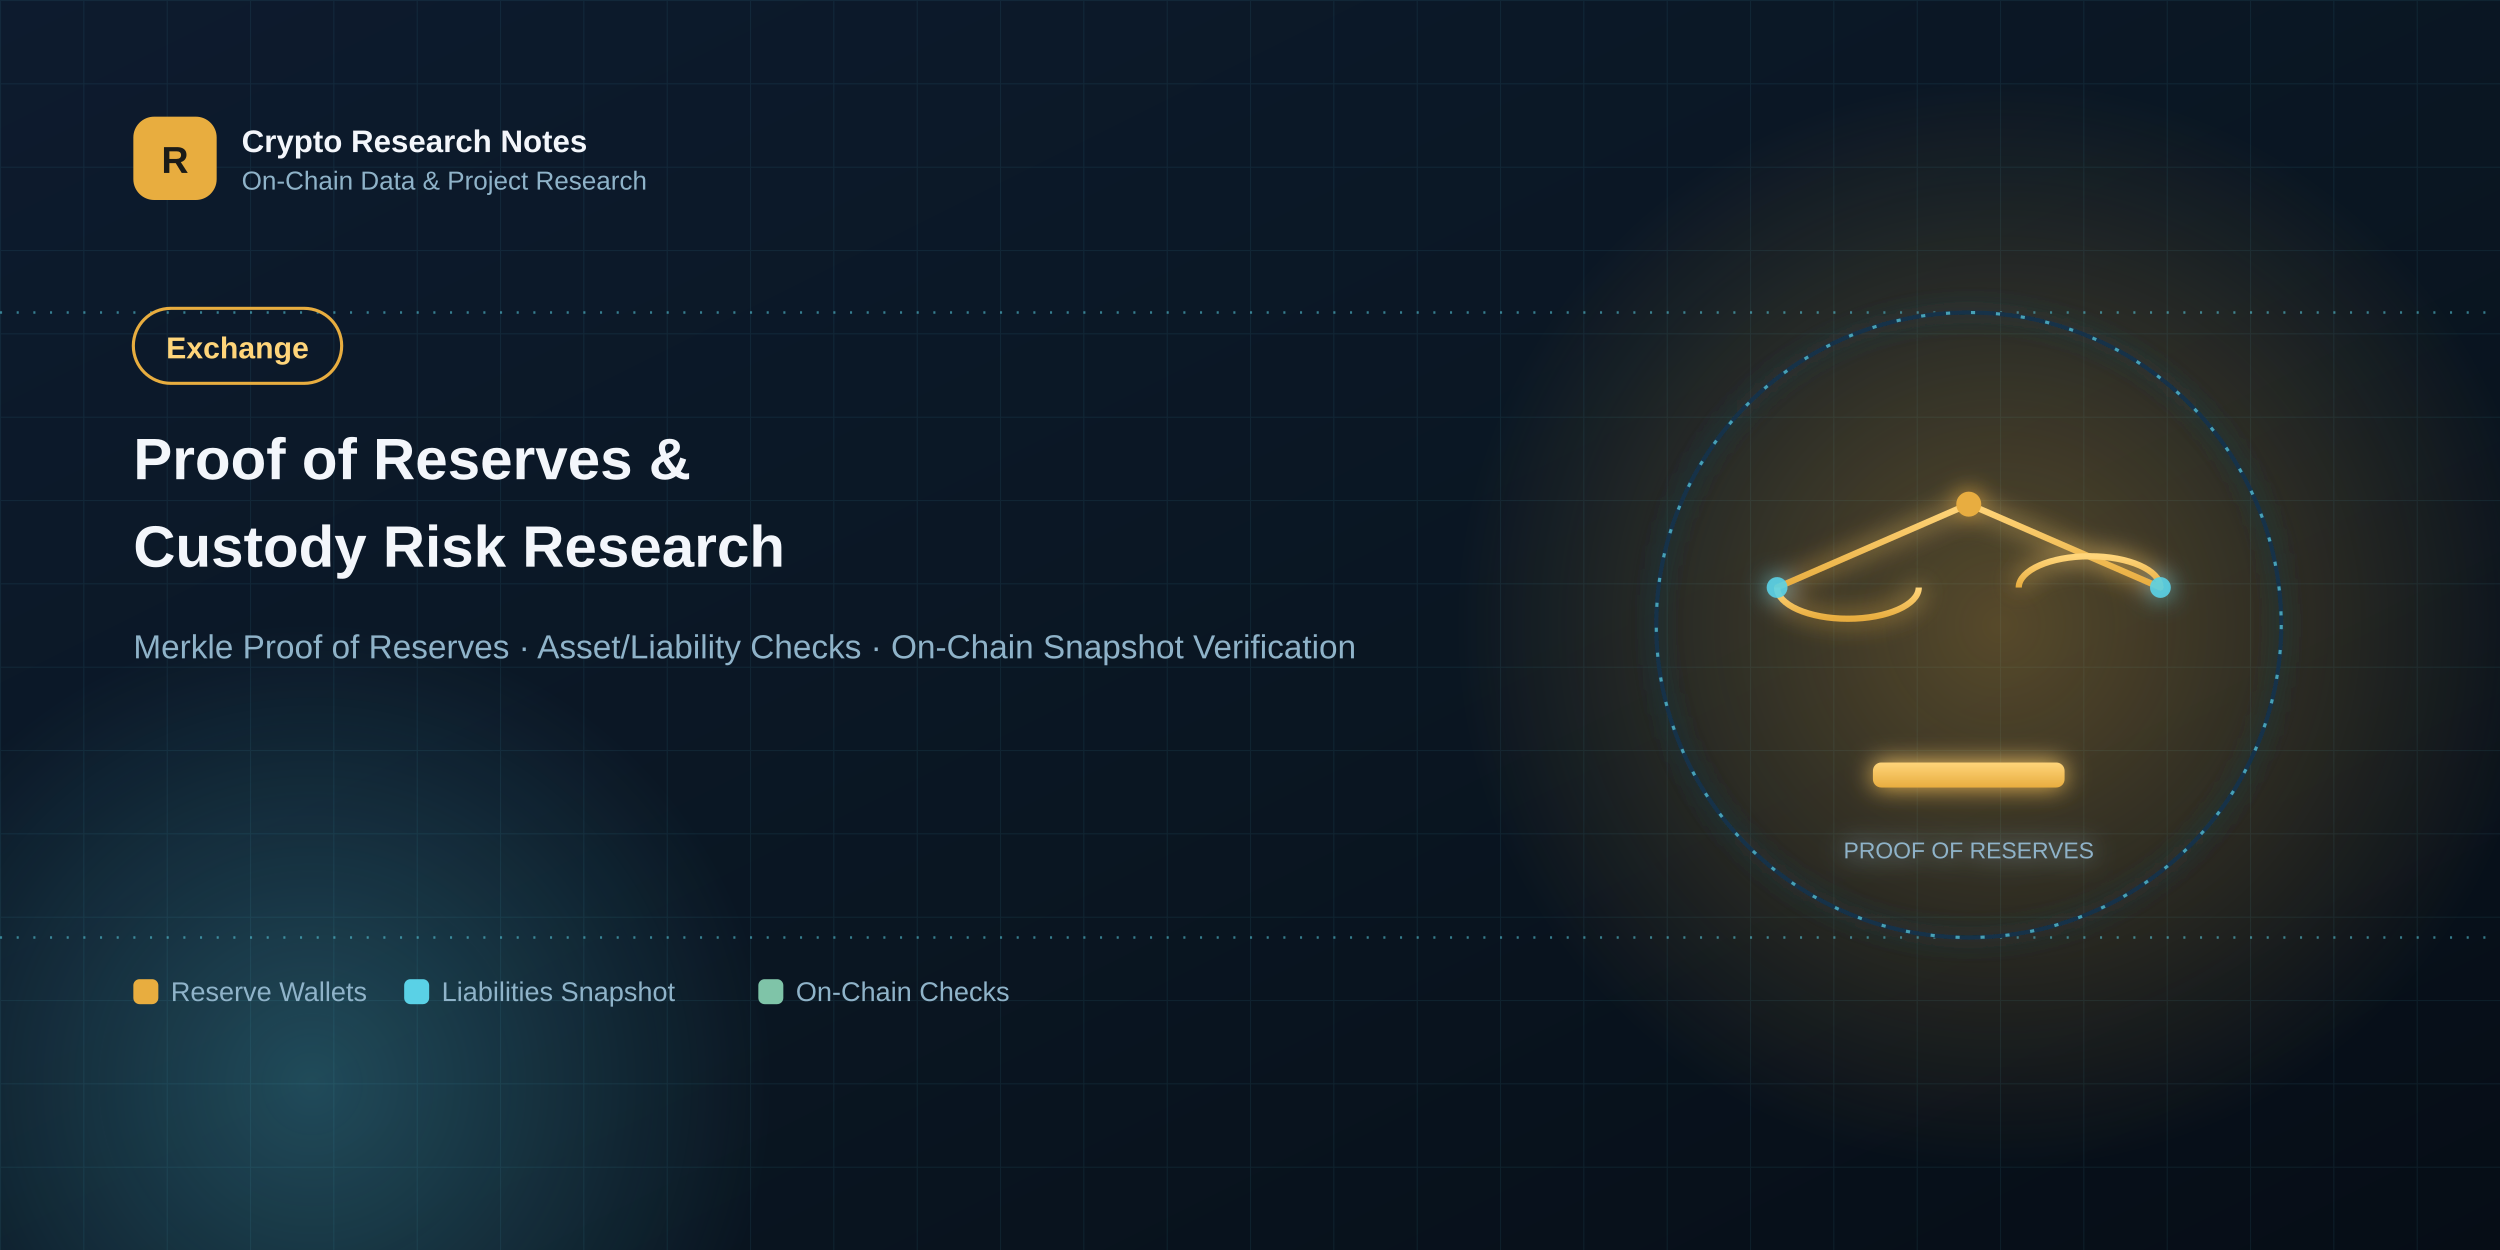
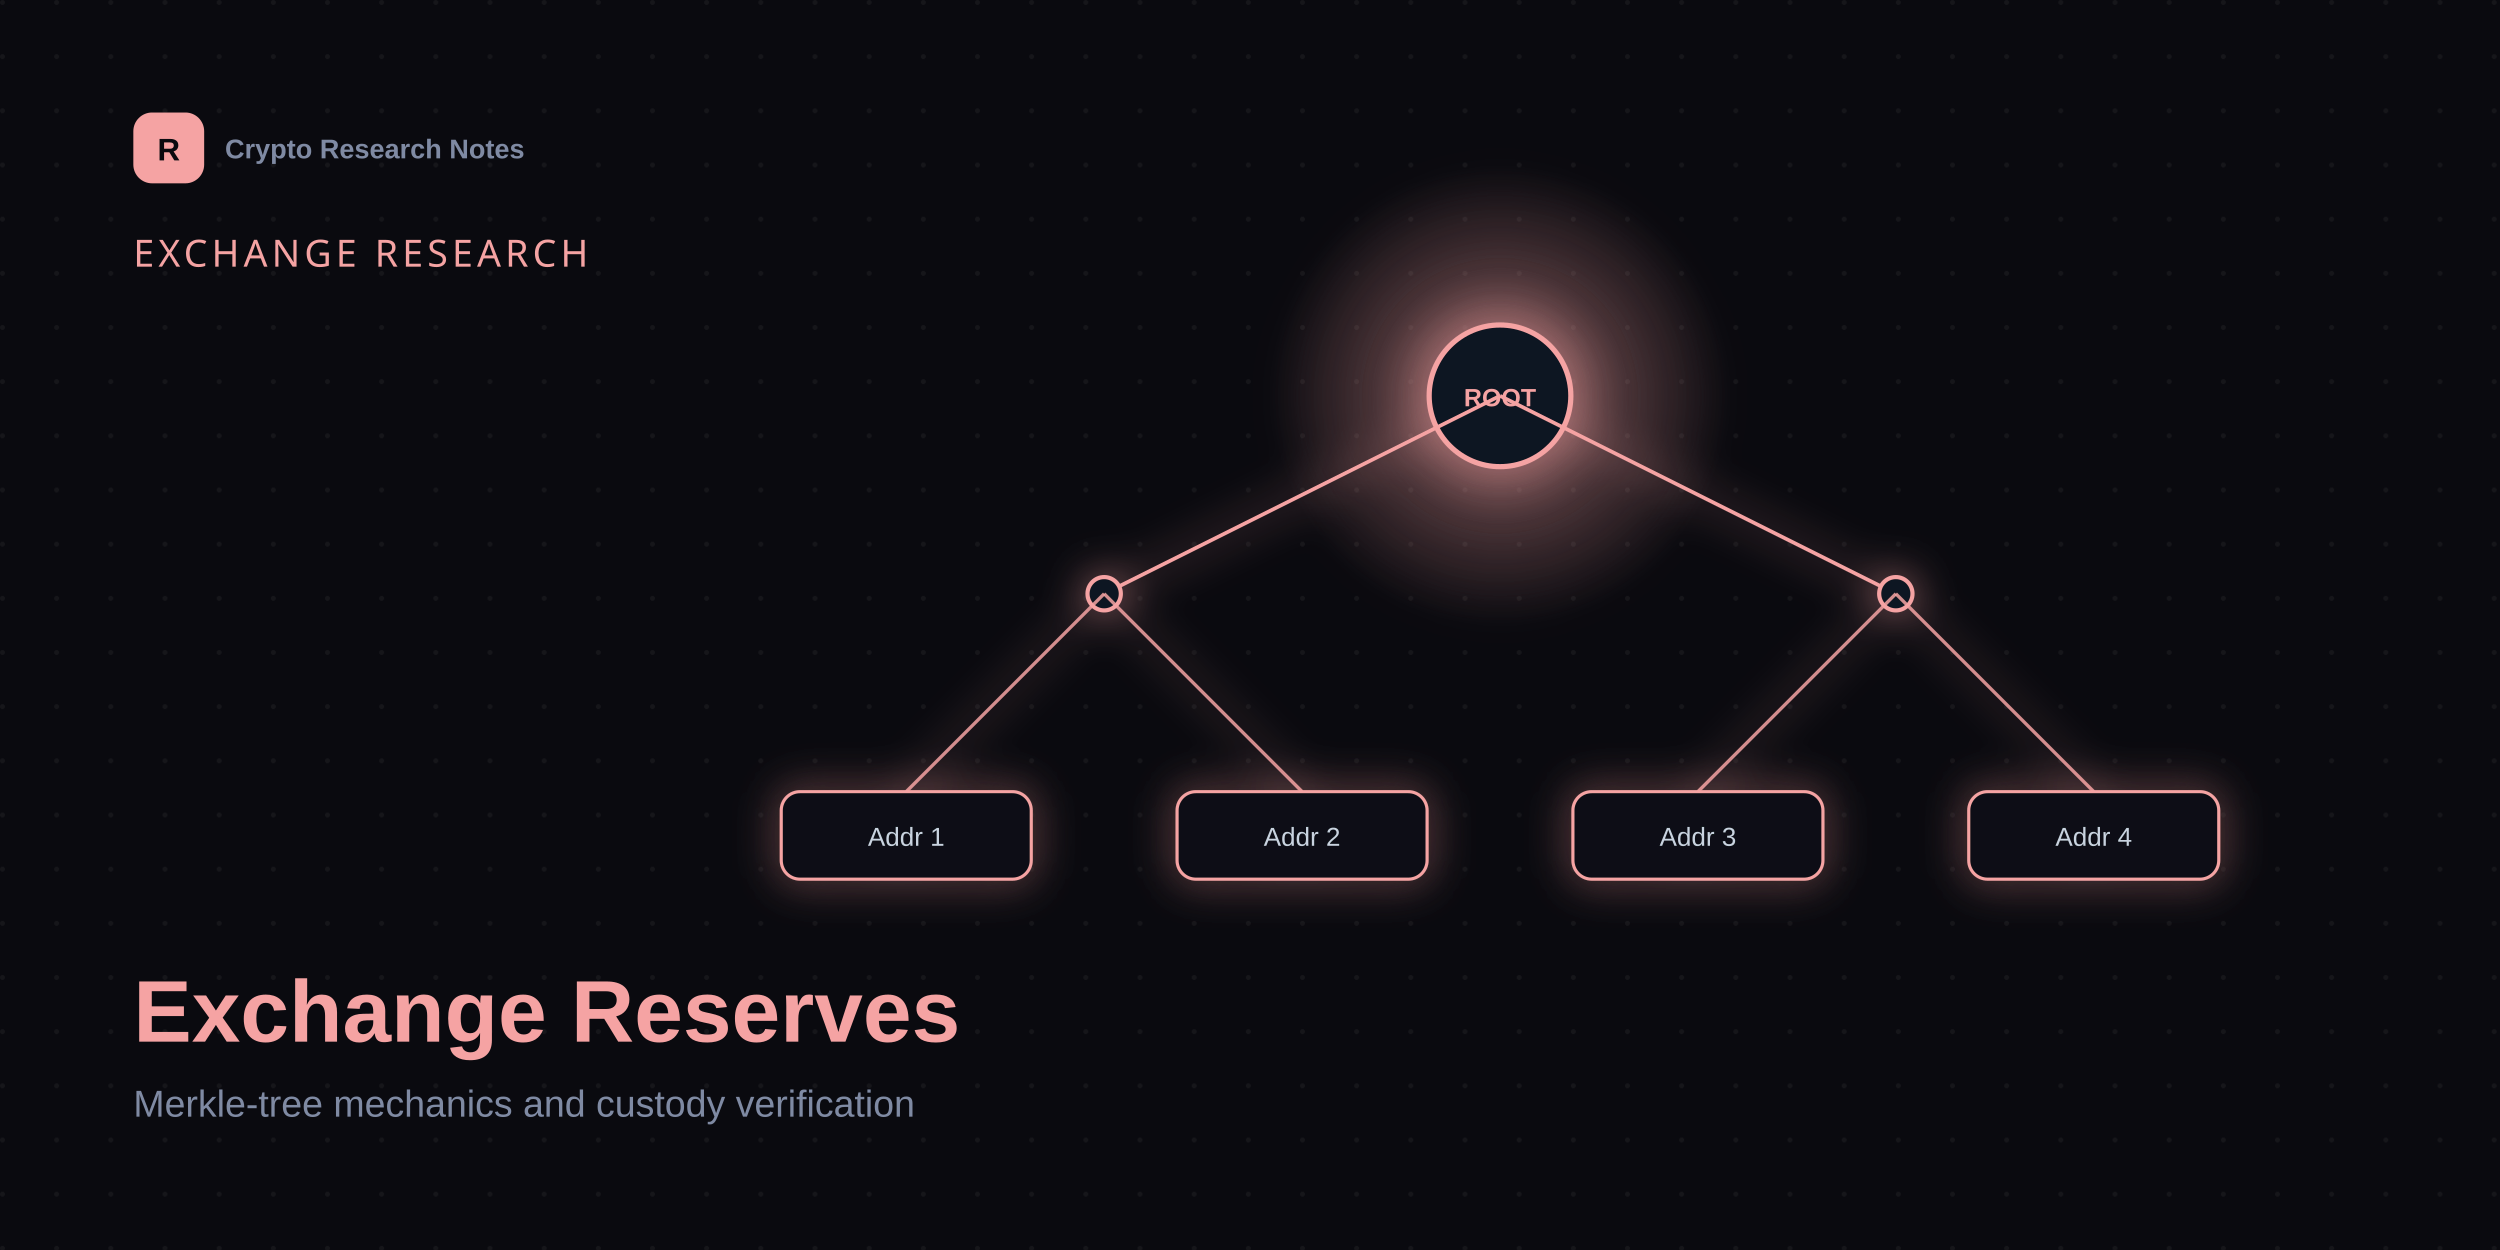
- <svg xmlns="http://www.w3.org/2000/svg" viewBox="0 0 1200 600" role="img" aria-label="Exchange Proof-of-Reserves and Custody Risk Research 101 cover image">
+ <svg xmlns="http://www.w3.org/2000/svg" viewBox="0 0 1200 600" role="img" aria-label="Exchange Reserves cover image">
  <defs>
-     <linearGradient id="bg" x1="0" y1="0" x2="1" y2="1">
-       <stop offset="0%" stop-color="#0d1b2e" />
-       <stop offset="55%" stop-color="#0a1622" />
-       <stop offset="100%" stop-color="#060d16" />
-     </linearGradient>
-     <linearGradient id="glowGold" x1="0" y1="0" x2="0" y2="1">
-       <stop offset="0%" stop-color="#ffd57a" />
-       <stop offset="100%" stop-color="#e8ad3f" />
-     </linearGradient>
-     <radialGradient id="haloGold" cx="50%" cy="50%" r="50%">
-       <stop offset="0%" stop-color="#e8ad3f" stop-opacity="0.35" />
-       <stop offset="100%" stop-color="#e8ad3f" stop-opacity="0" />
+     <radialGradient id="nodeGlow" cx="50%" cy="50%" r="50%">
+       <stop offset="0%" stop-color="#f5a3a3" stop-opacity="0.45" />
+       <stop offset="55%" stop-color="#f5a3a3" stop-opacity="0.14" />
+       <stop offset="100%" stop-color="#f5a3a3" stop-opacity="0" />
    </radialGradient>
-     <radialGradient id="haloCyan" cx="50%" cy="50%" r="50%">
-       <stop offset="0%" stop-color="#5ad1e6" stop-opacity="0.28" />
-       <stop offset="100%" stop-color="#5ad1e6" stop-opacity="0" />
-     </radialGradient>
-     <filter id="glow" x="-60%" y="-60%" width="220%" height="220%">
-       <feGaussianBlur stdDeviation="6" result="blur" />
+     <filter id="softGlow" x="-80%" y="-80%" width="260%" height="260%">
+       <feGaussianBlur stdDeviation="10" result="b" />
      <feMerge>
-         <feMergeNode in="blur" />
+         <feMergeNode in="b" />
        <feMergeNode in="SourceGraphic" />
      </feMerge>
    </filter>
-     <pattern id="grid" width="40" height="40" patternUnits="userSpaceOnUse">
-       <path d="M40 0 L0 0 0 40" fill="none" stroke="#5ad1e6" stroke-opacity="0.08" stroke-width="1" />
+     <pattern id="dots" width="26" height="26" patternUnits="userSpaceOnUse">
+       <circle cx="1.2" cy="1.2" r="1.2" fill="#ffffff" fill-opacity="0.05" />
    </pattern>
  </defs>
-   <rect width="1200" height="600" fill="url(#bg)" />
-   <rect width="1200" height="600" fill="url(#grid)" />
-   <circle cx="960" cy="300" r="260" fill="url(#haloGold)" />
-   <circle cx="150" cy="520" r="220" fill="url(#haloCyan)" />
-   <g stroke="#5ad1e6" stroke-opacity="0.55" stroke-width="1.2">
-     <line x1="0" y1="150" x2="1200" y2="150" stroke-dasharray="1 7" />
-     <line x1="0" y1="450" x2="1200" y2="450" stroke-dasharray="1 7" />
+   <rect width="1200" height="600" fill="#0a0a0f" />
+   <rect width="1200" height="600" fill="url(#dots)" />
+   <g transform="translate(64,54)">
+     <rect x="0" y="0" width="34" height="34" rx="9" fill="#f5a3a3" />
+     <text x="17" y="23" font-family="'Segoe UI',Arial,sans-serif" font-size="15" font-weight="700" fill="#0a0a0f" text-anchor="middle">R</text>
+     <text x="44" y="22" font-family="'Segoe UI',Arial,sans-serif" font-size="13" font-weight="600" fill="#7f8aa3">Crypto Research Notes</text>
  </g>
-   <g transform="translate(64,56)">
-     <rect x="0" y="0" width="40" height="40" rx="10" fill="#e8ad3f" />
-     <text x="20" y="27" font-family="'Segoe UI',Arial,sans-serif" font-size="18" font-weight="700" fill="#1b1b18" text-anchor="middle">R</text>
-     <text x="52" y="17" font-family="'Segoe UI',Arial,sans-serif" font-size="15" font-weight="700" fill="#f3f6fb">Crypto Research Notes</text>
-     <text x="52" y="35" font-family="'Segoe UI',Arial,sans-serif" font-size="12.5" fill="#8fb3c9">On-Chain Data &amp; Project Research</text>
+   <text x="64" y="128" font-family="'Consolas','Segoe UI',monospace" font-size="18" letter-spacing="2" fill="#f5a3a3">EXCHANGE RESEARCH</text>
+   <g filter="url(#softGlow)">
+     <circle cx="720" cy="190" r="110" fill="url(#nodeGlow)" />
+     <circle cx="720" cy="190" r="34" fill="#0e1420" stroke="#f5a3a3" stroke-width="2.5" />
+     <text x="720" y="195" font-family="'Segoe UI',Arial,sans-serif" font-size="12" font-weight="700" fill="#f5a3a3" text-anchor="middle">ROOT</text>
+     <line x1="720" y1="190" x2="530" y2="285" stroke="#f5a3a3" stroke-width="1.8" />
+     <circle cx="530" cy="285" r="8" fill="#111820" stroke="#f5a3a3" stroke-width="2" />
+     <line x1="530" y1="285" x2="435" y2="380" stroke="#f5a3a3" stroke-width="1.6" opacity="0.85" />
+     <line x1="530" y1="285" x2="625" y2="380" stroke="#f5a3a3" stroke-width="1.6" opacity="0.85" />
+     <line x1="720" y1="190" x2="910" y2="285" stroke="#f5a3a3" stroke-width="1.8" />
+     <circle cx="910" cy="285" r="8" fill="#111820" stroke="#f5a3a3" stroke-width="2" />
+     <line x1="910" y1="285" x2="815" y2="380" stroke="#f5a3a3" stroke-width="1.6" opacity="0.85" />
+     <line x1="910" y1="285" x2="1005" y2="380" stroke="#f5a3a3" stroke-width="1.6" opacity="0.85" />
+     <rect x="375" y="380" width="120" height="42" rx="9" fill="#0d1117" stroke="#f5a3a3" stroke-width="1.5" />
+     <text x="435" y="406" font-family="'Segoe UI',Arial,sans-serif" font-size="12.5" fill="#c9d3e0" text-anchor="middle">Addr 1</text>
+     <rect x="565" y="380" width="120" height="42" rx="9" fill="#0d1117" stroke="#f5a3a3" stroke-width="1.5" />
+     <text x="625" y="406" font-family="'Segoe UI',Arial,sans-serif" font-size="12.5" fill="#c9d3e0" text-anchor="middle">Addr 2</text>
+     <rect x="755" y="380" width="120" height="42" rx="9" fill="#0d1117" stroke="#f5a3a3" stroke-width="1.5" />
+     <text x="815" y="406" font-family="'Segoe UI',Arial,sans-serif" font-size="12.5" fill="#c9d3e0" text-anchor="middle">Addr 3</text>
+     <rect x="945" y="380" width="120" height="42" rx="9" fill="#0d1117" stroke="#f5a3a3" stroke-width="1.5" />
+     <text x="1005" y="406" font-family="'Segoe UI',Arial,sans-serif" font-size="12.5" fill="#c9d3e0" text-anchor="middle">Addr 4</text>
  </g>
-   <g transform="translate(64,148)">
-     <rect x="0" y="0" width="100" height="36" rx="18" fill="none" stroke="#e8ad3f" stroke-width="1.5" />
-     <text x="50" y="24" font-family="'Segoe UI',Arial,sans-serif" font-size="14.5" font-weight="700" fill="#ffd57a" text-anchor="middle">Exchange</text>
+   <g font-family="'Segoe UI',Arial,sans-serif" font-weight="800">
+     <text x="64" y="500" font-size="42" fill="#f5a3a3">Exchange Reserves</text>
  </g>
-   <g font-family="'Segoe UI',Arial,sans-serif" font-weight="700" fill="#f3f6fb">
-     <text x="64" y="230" font-size="28">Proof of Reserves &amp;</text>
-     <text x="64" y="272" font-size="28">Custody Risk Research</text>
-   </g>
-   <text x="64" y="316" font-family="'Segoe UI',Arial,sans-serif" font-size="16" fill="#8fb3c9">Merkle Proof of Reserves · Asset/Liability Checks · On-Chain Snapshot Verification</text>
-   <g transform="translate(945,300)" filter="url(#glow)">
-     <circle r="150" fill="none" stroke="#173248" stroke-width="2" />
-     <circle r="150" fill="none" stroke="#5ad1e6" stroke-width="1.5" stroke-dasharray="2 10" stroke-opacity="0.7" />
-     <g stroke="url(#glowGold)" stroke-width="3" fill="none" stroke-linecap="round">
-       <line x1="0" y1="-58" x2="-92" y2="-18" />
-       <line x1="0" y1="-58" x2="92" y2="-18" />
-       <line x1="0" y1="-58" x2="0" y2="70" />
-     </g>
-     <g fill="#e8ad3f">
-       <circle cx="0" cy="-58" r="6" />
-     </g>
-     <g fill="none" stroke="url(#glowGold)" stroke-width="3">
-       <path d="M-92,-18 a34,15 0 1,0 68,0" />
-       <path d="M92,-18 a34,15 0 1,0 -68,0" />
-     </g>
-     <g fill="#5ad1e6" opacity="0.9">
-       <circle cx="-92" cy="-18" r="5" />
-       <circle cx="92" cy="-18" r="5" />
-     </g>
-     <rect x="-46" y="66" width="92" height="12" rx="4" fill="url(#glowGold)" />
-     <g font-family="'Segoe UI',Arial,sans-serif" font-size="11" fill="#8fb3c9" text-anchor="middle">
-       <text x="0" y="112">PROOF OF RESERVES</text>
-     </g>
-   </g>
-   <g transform="translate(64,470)" font-family="'Segoe UI',Arial,sans-serif" font-size="13" fill="#8fb3c9">
-     <g transform="translate(0,0)">
-       <rect width="12" height="12" rx="3" fill="#e8ad3f" />
-       <text x="18" y="10.5">Reserve Wallets</text>
-     </g>
-     <g transform="translate(130,0)">
-       <rect width="12" height="12" rx="3" fill="#5ad1e6" />
-       <text x="18" y="10.5">Liabilities Snapshot</text>
-     </g>
-     <g transform="translate(300,0)">
-       <rect width="12" height="12" rx="3" fill="#7fc4a8" />
-       <text x="18" y="10.5">On-Chain Checks</text>
-     </g>
-   </g>
+   <text x="64" y="536" font-family="'Segoe UI',Arial,sans-serif" font-size="18" fill="#7f8aa3">Merkle-tree mechanics and custody verification</text>
</svg>
